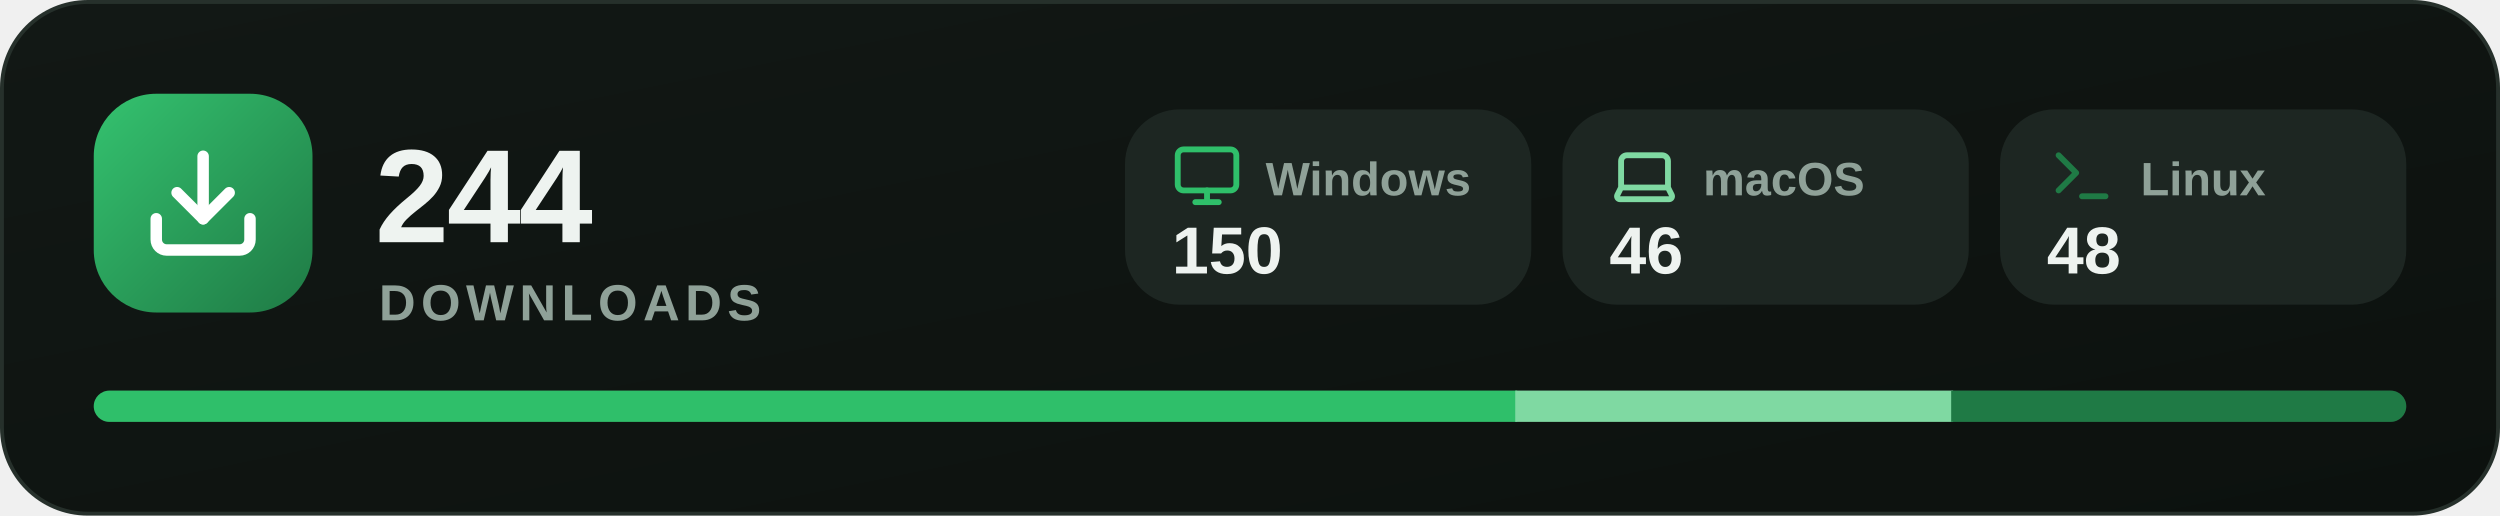
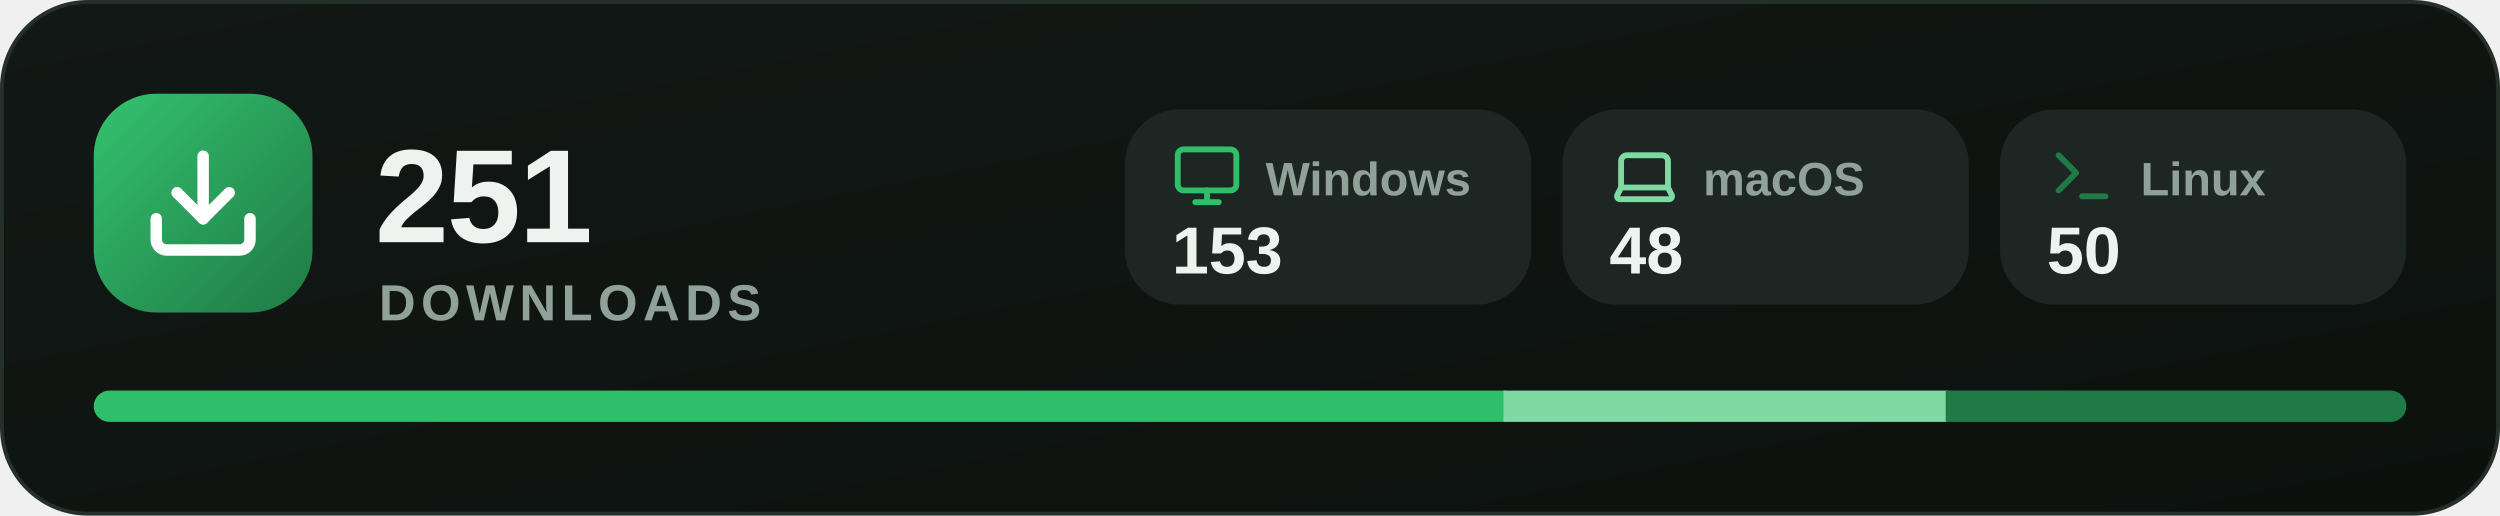
<svg xmlns="http://www.w3.org/2000/svg" width="640" height="132" viewBox="0 0 640 132" font-family="'Segoe UI', -apple-system, BlinkMacSystemFont, 'Helvetica Neue', Arial, sans-serif">
  <defs>
    <linearGradient id="g" x1="0" y1="0" x2="1" y2="1">
      <stop offset="0" stop-color="#121815" />
      <stop offset="1" stop-color="#0c110e" />
    </linearGradient>
    <linearGradient id="a" x1="0" y1="0" x2="1" y2="1">
      <stop offset="0" stop-color="#34c26f" />
      <stop offset="1" stop-color="#1f7a45" />
    </linearGradient>
  </defs>
  <rect x="0.5" y="0.5" width="639" height="131" rx="22" fill="url(#g)" stroke="#26302b" />
  <rect x="24" y="24" width="56" height="56" rx="16" fill="url(#a)" />
  <g transform="translate(36 36) scale(1.333333)" fill="none" stroke="#ffffff" stroke-width="2.2" stroke-linecap="round" stroke-linejoin="round">
    <path d="M21 15v4a2 2 0 0 1-2 2H5a2 2 0 0 1-2-2v-4" />
    <polyline points="7 10 12 15 17 10" />
    <line x1="12" x2="12" y1="15" y2="3" />
  </g>
-   <text x="96" y="62" font-size="34" font-weight="700" fill="#eef3f0" letter-spacing="-0.5">244</text>
+   <text x="96" y="62" font-size="34" font-weight="700" fill="#eef3f0" letter-spacing="-0.5">251</text>
  <text x="97" y="82" font-size="13" font-weight="600" fill="#8fa198" letter-spacing="1.4">DOWNLOADS</text>
  <rect x="288" y="28" width="104" height="50" rx="14" fill="#1d2622" />
  <g transform="translate(300 36) scale(0.75)" fill="none" stroke="#2fbf6a" stroke-width="2" stroke-linecap="round" stroke-linejoin="round">
    <rect width="20" height="14" x="2" y="3" rx="2" />
    <line x1="8" x2="16" y1="21" y2="21" />
    <line x1="12" x2="12" y1="17" y2="21" />
  </g>
  <text x="324" y="50" font-size="12" font-weight="600" fill="#8fa198">Windows</text>
-   <text x="300" y="70" font-size="17" font-weight="700" fill="#eef3f0">150</text>
+   <text x="300" y="70" font-size="17" font-weight="700" fill="#eef3f0">153</text>
  <rect x="400" y="28" width="104" height="50" rx="14" fill="#1d2622" />
  <g transform="translate(412 36) scale(0.75)" fill="none" stroke="#7fd9a2" stroke-width="2" stroke-linecap="round" stroke-linejoin="round">
    <path d="M20 16V7a2 2 0 0 0-2-2H6a2 2 0 0 0-2 2v9m16 0H4m16 0 1.28 2.55a1 1 0 0 1-.9 1.45H3.62a1 1 0 0 1-.9-1.45L4 16" />
  </g>
  <text x="436" y="50" font-size="12" font-weight="600" fill="#8fa198">macOS</text>
-   <text x="412" y="70" font-size="17" font-weight="700" fill="#eef3f0">46</text>
+   <text x="412" y="70" font-size="17" font-weight="700" fill="#eef3f0">48</text>
  <rect x="512" y="28" width="104" height="50" rx="14" fill="#1d2622" />
  <g transform="translate(524 36) scale(0.75)" fill="none" stroke="#1f7a45" stroke-width="2" stroke-linecap="round" stroke-linejoin="round">
    <polyline points="4 17 10 11 4 5" />
    <line x1="12" x2="20" y1="19" y2="19" />
  </g>
  <text x="548" y="50" font-size="12" font-weight="600" fill="#8fa198">Linux</text>
-   <text x="524" y="70" font-size="17" font-weight="700" fill="#eef3f0">48</text>
+   <text x="524" y="70" font-size="17" font-weight="700" fill="#eef3f0">50</text>
  <rect x="24" y="100" width="592" height="8" rx="4" fill="#1d2622" />
  <clipPath id="c">
    <rect x="24" y="100" width="592" height="8" rx="4" />
  </clipPath>
  <g clip-path="url(#c)">
-     <rect x="24.0" y="100" width="364.4" height="8" fill="#2fbf6a" />
-     <rect x="387.9" y="100" width="112.1" height="8" fill="#7fd9a2" />
-     <rect x="499.5" y="100" width="117.0" height="8" fill="#1f7a45" />
+     <rect x="24.0" y="100" width="361.4" height="8" fill="#2fbf6a" />
+     <rect x="384.9" y="100" width="113.7" height="8" fill="#7fd9a2" />
+     <rect x="498.1" y="100" width="118.4" height="8" fill="#1f7a45" />
  </g>
</svg>
